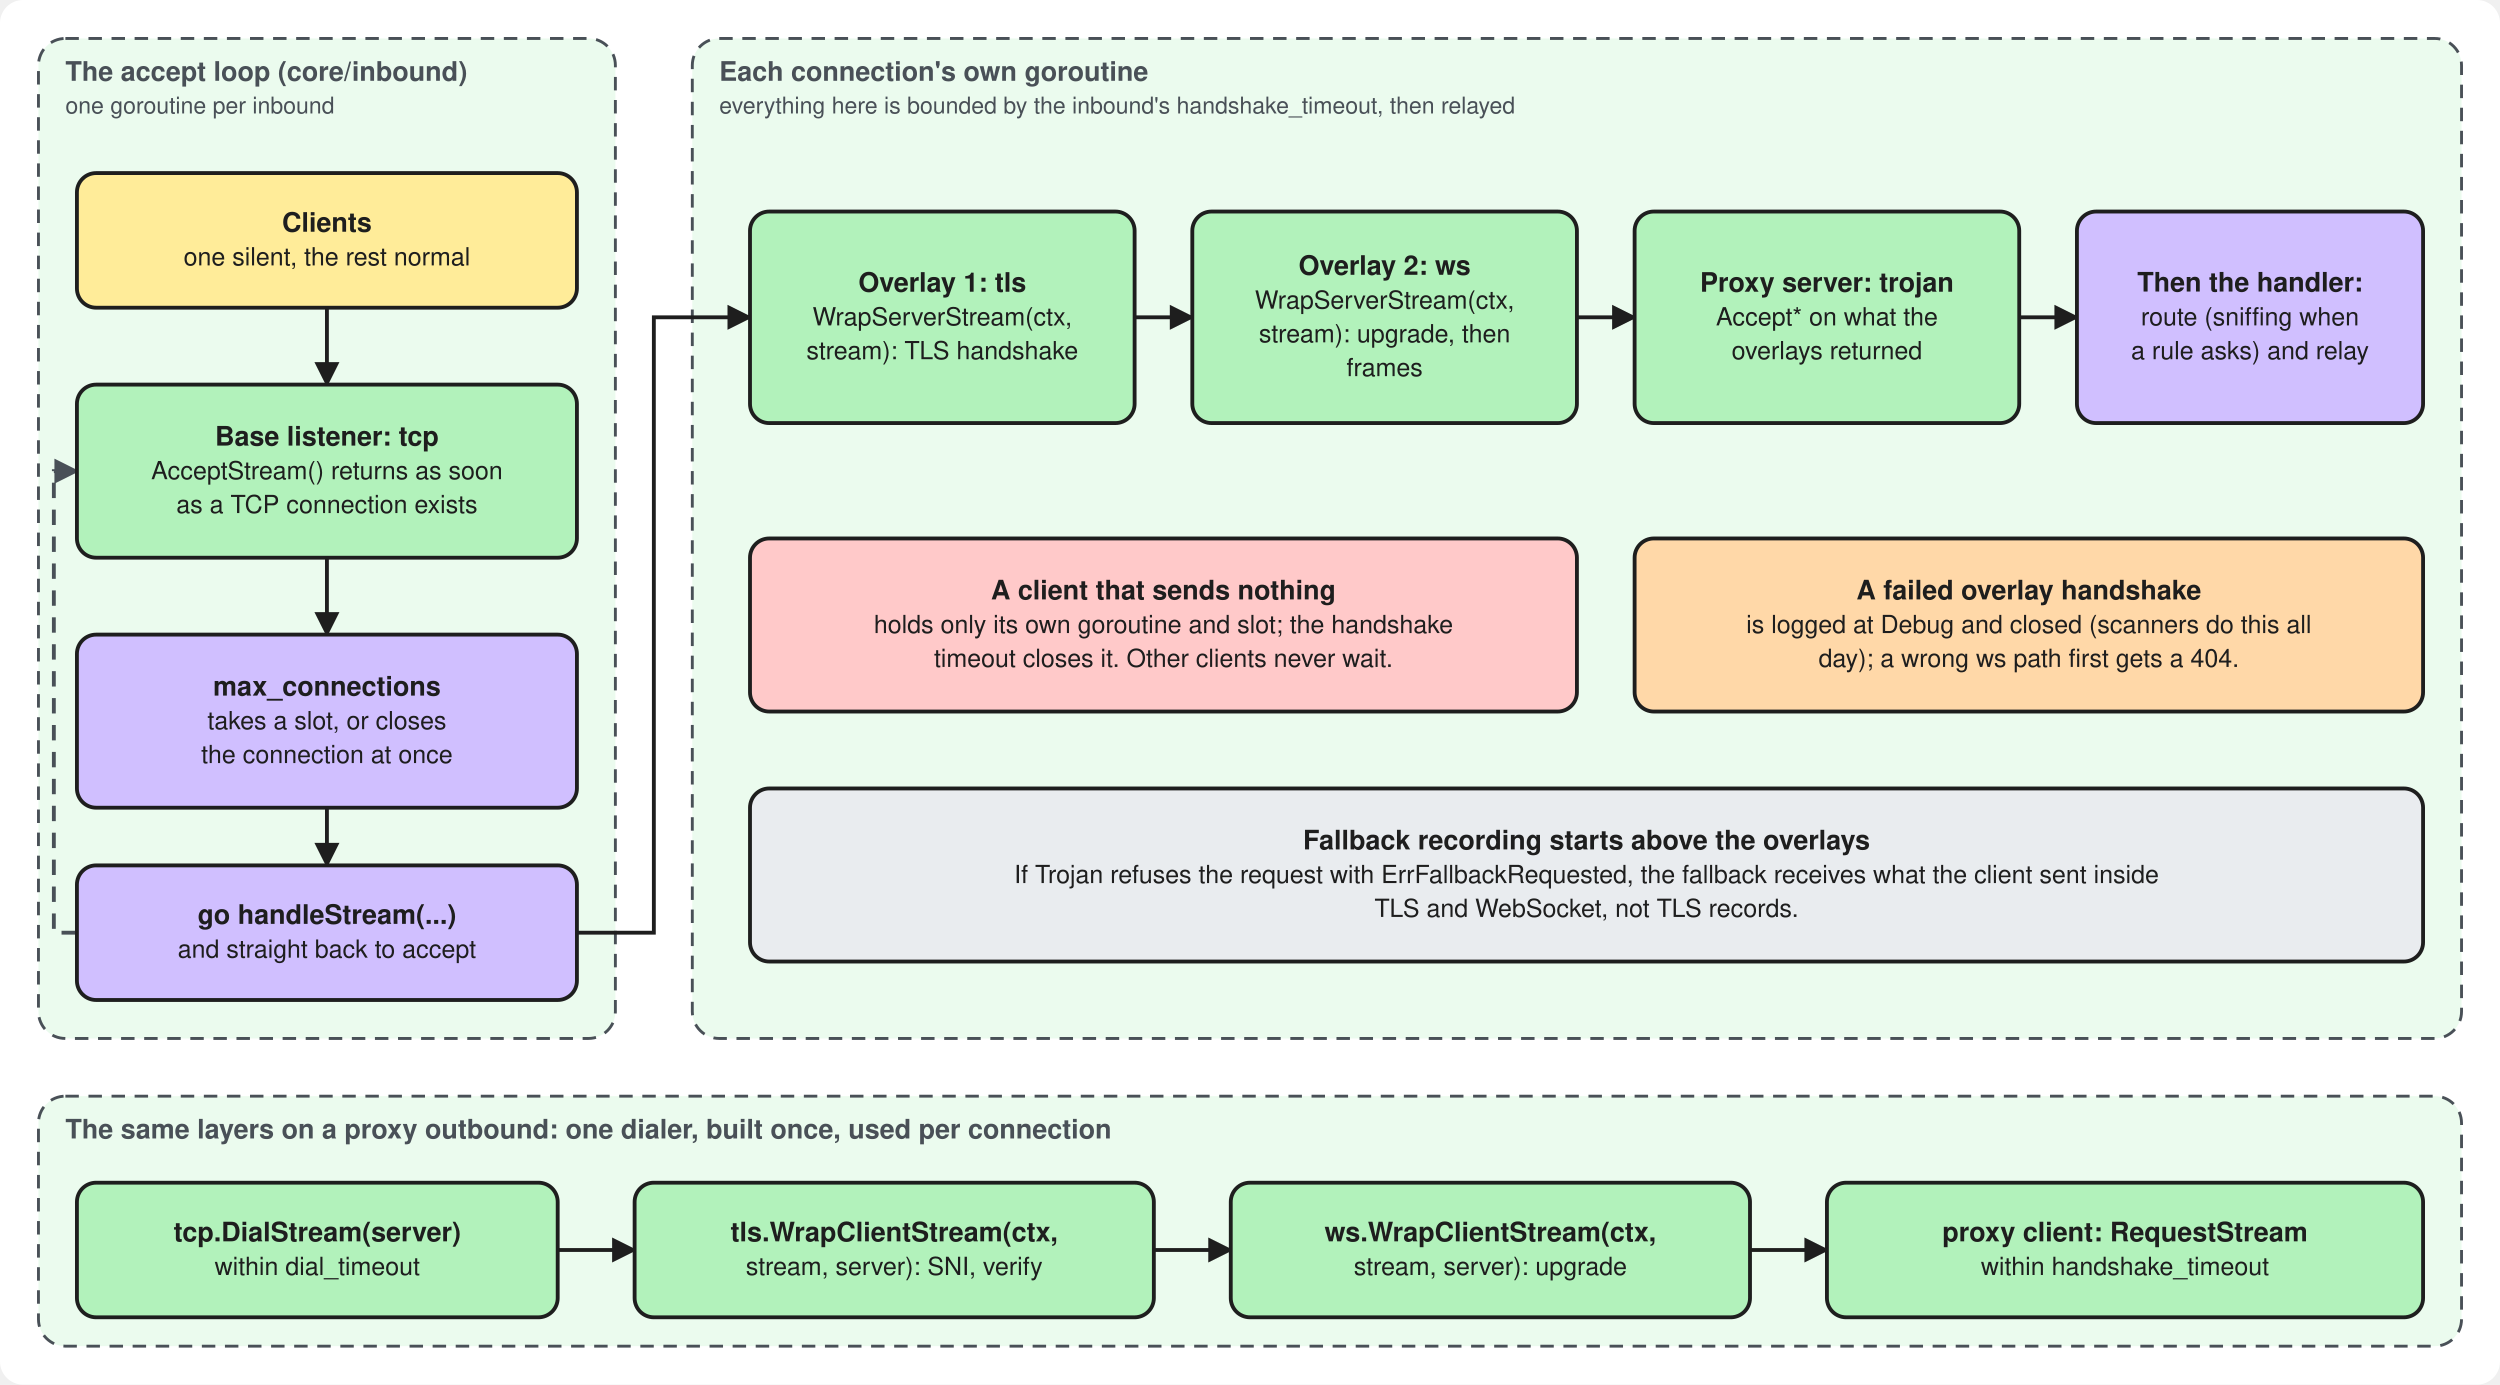
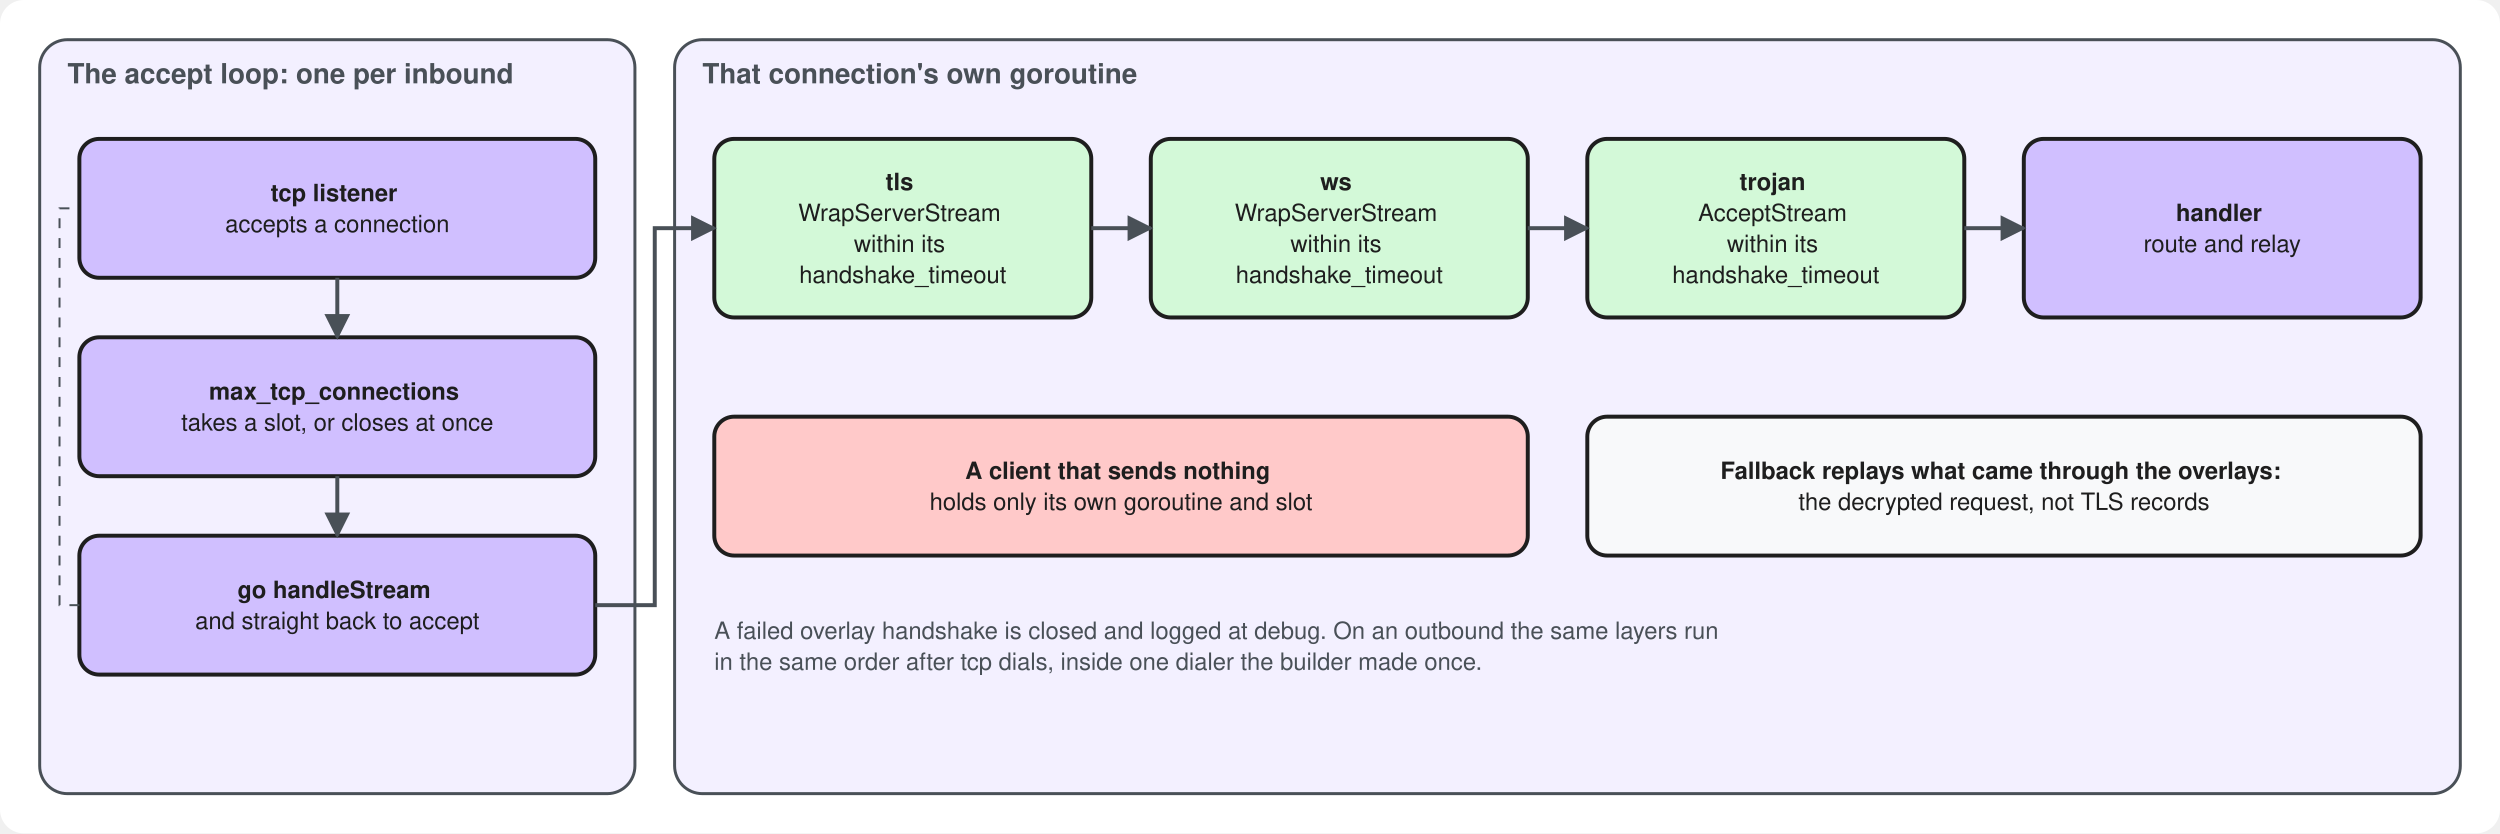
- <svg xmlns="http://www.w3.org/2000/svg" viewBox="0 0 1300 720" width="1300" height="720" role="img" aria-label="Stream overlays run per connection, never in the accept loop">
+ <svg xmlns="http://www.w3.org/2000/svg" viewBox="0 0 1260 420" width="1260" height="420" role="img" aria-label="Stream overlays run per connection: the accept loop only accepts, takes a max_tcp_connections slot and starts a goroutine. That goroutine runs the tls and ws server sides and the proxy server, each within its own handshake_timeout, then the handler. A silent client holds only its own goroutine. Fallback replays what came through the overlays. On an outbound the same layers run after tcp dials.">
  <defs>
    <marker id="h0" viewBox="0 0 10 10" refX="9" refY="5" markerUnits="userSpaceOnUse" markerWidth="13" markerHeight="13" orient="auto-start-reverse">
-       <path d="M0,0 L10,5 L0,10 z" fill="#1e1e1e" />
-     </marker>
-     <marker id="h1" viewBox="0 0 10 10" refX="9" refY="5" markerUnits="userSpaceOnUse" markerWidth="13" markerHeight="13" orient="auto-start-reverse">
      <path d="M0,0 L10,5 L0,10 z" fill="#495057" />
    </marker>
  </defs>
-   <rect x="0" y="0" width="1300" height="720" rx="12" fill="#ffffff" />
+   <rect x="0" y="0" width="1260" height="420" rx="12" fill="#ffffff" />
  <g font-family="Helvetica, Arial, sans-serif" fill="#1e1e1e">
-     <rect x="20" y="20" width="300" height="520" rx="14" fill="#ebfbee" stroke="#495057" stroke-width="1.5" stroke-dasharray="7 5" />
-     <text class="group-label" x="34" y="42" font-size="14" font-weight="bold" fill="#495057">The accept loop (core/inbound)</text>
-     <text class="group-label" x="34" y="59" font-size="12" fill="#495057">one goroutine per inbound</text>
-     <rect x="360" y="20" width="920" height="520" rx="14" fill="#ebfbee" stroke="#495057" stroke-width="1.5" stroke-dasharray="7 5" />
-     <text class="group-label" x="374" y="42" font-size="14" font-weight="bold" fill="#495057">Each connection's own goroutine</text>
-     <text class="group-label" x="374" y="59" font-size="12" fill="#495057">everything here is bounded by the inbound's handshake_timeout, then relayed</text>
-     <rect x="20" y="570" width="1260" height="130" rx="14" fill="#ebfbee" stroke="#495057" stroke-width="1.5" stroke-dasharray="7 5" />
-     <text class="group-label" x="34" y="592" font-size="14" font-weight="bold" fill="#495057">The same layers on a proxy outbound: one dialer, built once, used per connection</text>
-     <polyline points="170,160 170,200" fill="none" stroke="#1e1e1e" stroke-width="2" marker-end="url(#h0)" />
-     <polyline points="170,290 170,330" fill="none" stroke="#1e1e1e" stroke-width="2" marker-end="url(#h0)" />
-     <polyline points="170,420 170,450" fill="none" stroke="#1e1e1e" stroke-width="2" marker-end="url(#h0)" />
-     <polyline points="40,485 28,485 28,245 40,245" fill="none" stroke="#495057" stroke-width="2" stroke-dasharray="8 6" marker-end="url(#h1)" />
-     <polyline points="590,165 620,165" fill="none" stroke="#1e1e1e" stroke-width="2" marker-end="url(#h0)" />
-     <polyline points="820,165 850,165" fill="none" stroke="#1e1e1e" stroke-width="2" marker-end="url(#h0)" />
-     <polyline points="1050,165 1080,165" fill="none" stroke="#1e1e1e" stroke-width="2" marker-end="url(#h0)" />
-     <polyline points="300,485 340,485 340,165 390,165" fill="none" stroke="#1e1e1e" stroke-width="2" marker-end="url(#h0)" />
-     <polyline points="290,650 330,650" fill="none" stroke="#1e1e1e" stroke-width="2" marker-end="url(#h0)" />
-     <polyline points="600,650 640,650" fill="none" stroke="#1e1e1e" stroke-width="2" marker-end="url(#h0)" />
-     <polyline points="910,650 950,650" fill="none" stroke="#1e1e1e" stroke-width="2" marker-end="url(#h0)" />
-     <rect x="40" y="90" width="260" height="70" rx="10" fill="#ffec99" stroke="#1e1e1e" stroke-width="2" />
-     <text x="170.0" y="120.5" text-anchor="middle" font-size="14" font-weight="bold">Clients</text>
-     <text x="170.0" y="138.0" text-anchor="middle" font-size="13">one silent, the rest normal</text>
-     <rect x="40" y="200" width="260" height="90" rx="10" fill="#b2f2bb" stroke="#1e1e1e" stroke-width="2" />
-     <text x="170.0" y="231.7" text-anchor="middle" font-size="14" font-weight="bold">Base listener: tcp</text>
-     <text x="170.0" y="249.2" text-anchor="middle" font-size="13">AcceptStream() returns as soon</text>
-     <text x="170.0" y="266.8" text-anchor="middle" font-size="13">as a TCP connection exists</text>
-     <rect x="40" y="330" width="260" height="90" rx="10" fill="#d0bfff" stroke="#1e1e1e" stroke-width="2" />
-     <text x="170.0" y="361.7" text-anchor="middle" font-size="14" font-weight="bold">max_connections</text>
-     <text x="170.0" y="379.2" text-anchor="middle" font-size="13">takes a slot, or closes</text>
-     <text x="170.0" y="396.8" text-anchor="middle" font-size="13">the connection at once</text>
-     <rect x="40" y="450" width="260" height="70" rx="10" fill="#d0bfff" stroke="#1e1e1e" stroke-width="2" />
-     <text x="170.0" y="480.4" text-anchor="middle" font-size="14" font-weight="bold">go handleStream(...)</text>
-     <text x="170.0" y="498.0" text-anchor="middle" font-size="13">and straight back to accept</text>
-     <rect x="390" y="110" width="200" height="110" rx="10" fill="#b2f2bb" stroke="#1e1e1e" stroke-width="2" />
-     <text x="490.0" y="151.7" text-anchor="middle" font-size="14" font-weight="bold">Overlay 1: tls</text>
-     <text x="490.0" y="169.2" text-anchor="middle" font-size="13">WrapServerStream(ctx,</text>
-     <text x="490.0" y="186.8" text-anchor="middle" font-size="13">stream): TLS handshake</text>
-     <rect x="620" y="110" width="200" height="110" rx="10" fill="#b2f2bb" stroke="#1e1e1e" stroke-width="2" />
-     <text x="720.0" y="142.9" text-anchor="middle" font-size="14" font-weight="bold">Overlay 2: ws</text>
-     <text x="720.0" y="160.5" text-anchor="middle" font-size="13">WrapServerStream(ctx,</text>
-     <text x="720.0" y="178.0" text-anchor="middle" font-size="13">stream): upgrade, then</text>
-     <text x="720.0" y="195.6" text-anchor="middle" font-size="13">frames</text>
-     <rect x="850" y="110" width="200" height="110" rx="10" fill="#b2f2bb" stroke="#1e1e1e" stroke-width="2" />
-     <text x="950.0" y="151.7" text-anchor="middle" font-size="14" font-weight="bold">Proxy server: trojan</text>
-     <text x="950.0" y="169.2" text-anchor="middle" font-size="13">Accept* on what the</text>
-     <text x="950.0" y="186.8" text-anchor="middle" font-size="13">overlays returned</text>
-     <rect x="1080" y="110" width="180" height="110" rx="10" fill="#d0bfff" stroke="#1e1e1e" stroke-width="2" />
-     <text x="1170.0" y="151.6" text-anchor="middle" font-size="14" font-weight="bold">Then the handler:</text>
-     <text x="1170.0" y="169.2" text-anchor="middle" font-size="13">route (sniffing when</text>
-     <text x="1170.0" y="186.8" text-anchor="middle" font-size="13">a rule asks) and relay</text>
-     <rect x="390" y="280" width="430" height="90" rx="10" fill="#ffc9c9" stroke="#1e1e1e" stroke-width="2" />
-     <text x="605.0" y="311.7" text-anchor="middle" font-size="14" font-weight="bold">A client that sends nothing</text>
-     <text x="605.0" y="329.2" text-anchor="middle" font-size="13">holds only its own goroutine and slot; the handshake</text>
-     <text x="605.0" y="346.8" text-anchor="middle" font-size="13">timeout closes it. Other clients never wait.</text>
-     <rect x="850" y="280" width="410" height="90" rx="10" fill="#ffd8a8" stroke="#1e1e1e" stroke-width="2" />
-     <text x="1055.0" y="311.7" text-anchor="middle" font-size="14" font-weight="bold">A failed overlay handshake</text>
-     <text x="1055.0" y="329.2" text-anchor="middle" font-size="13">is logged at Debug and closed (scanners do this all</text>
-     <text x="1055.0" y="346.8" text-anchor="middle" font-size="13">day); a wrong ws path first gets a 404.</text>
-     <rect x="390" y="410" width="870" height="90" rx="10" fill="#e9ecef" stroke="#1e1e1e" stroke-width="2" />
-     <text x="825.0" y="441.7" text-anchor="middle" font-size="14" font-weight="bold">Fallback recording starts above the overlays</text>
-     <text x="825.0" y="459.2" text-anchor="middle" font-size="13">If Trojan refuses the request with ErrFallbackRequested, the fallback receives what the client sent inside</text>
-     <text x="825.0" y="476.8" text-anchor="middle" font-size="13">TLS and WebSocket, not TLS records.</text>
-     <rect x="40" y="615" width="250" height="70" rx="10" fill="#b2f2bb" stroke="#1e1e1e" stroke-width="2" />
-     <text x="165.0" y="645.5" text-anchor="middle" font-size="14" font-weight="bold">tcp.DialStream(server)</text>
-     <text x="165.0" y="663.0" text-anchor="middle" font-size="13">within dial_timeout</text>
-     <rect x="330" y="615" width="270" height="70" rx="10" fill="#b2f2bb" stroke="#1e1e1e" stroke-width="2" />
-     <text x="465.0" y="645.5" text-anchor="middle" font-size="14" font-weight="bold">tls.WrapClientStream(ctx,</text>
-     <text x="465.0" y="663.0" text-anchor="middle" font-size="13">stream, server): SNI, verify</text>
-     <rect x="640" y="615" width="270" height="70" rx="10" fill="#b2f2bb" stroke="#1e1e1e" stroke-width="2" />
-     <text x="775.0" y="645.5" text-anchor="middle" font-size="14" font-weight="bold">ws.WrapClientStream(ctx,</text>
-     <text x="775.0" y="663.0" text-anchor="middle" font-size="13">stream, server): upgrade</text>
-     <rect x="950" y="615" width="310" height="70" rx="10" fill="#b2f2bb" stroke="#1e1e1e" stroke-width="2" />
-     <text x="1105.0" y="645.5" text-anchor="middle" font-size="14" font-weight="bold">proxy client: RequestStream</text>
-     <text x="1105.0" y="663.0" text-anchor="middle" font-size="13">within handshake_timeout</text>
+     <rect x="20" y="20" width="300" height="380" rx="14" fill="#f3f0ff" stroke="#495057" stroke-width="1.5" />
+     <text x="34" y="42" font-size="14" font-weight="bold" fill="#495057">The accept loop: one per inbound</text>
+     <rect x="340" y="20" width="900" height="380" rx="14" fill="#f3f0ff" stroke="#495057" stroke-width="1.5" />
+     <text x="354" y="42" font-size="14" font-weight="bold" fill="#495057">That connection's own goroutine</text>
+     <rect x="40" y="70" width="260" height="70" rx="10" fill="#d0bfff" stroke="#1e1e1e" stroke-width="2" />
+     <text x="170.0" y="101.4" font-size="12" text-anchor="middle">
+       <tspan x="170.0" dy="0.0" font-weight="bold">tcp listener</tspan>
+       <tspan x="170.0" dy="15.6">accepts a connection</tspan>
+     </text>
+     <rect x="40" y="170" width="260" height="70" rx="10" fill="#d0bfff" stroke="#1e1e1e" stroke-width="2" />
+     <text x="170.0" y="201.4" font-size="12" text-anchor="middle">
+       <tspan x="170.0" dy="0.0" font-weight="bold">max_tcp_connections</tspan>
+       <tspan x="170.0" dy="15.6">takes a slot, or closes at once</tspan>
+     </text>
+     <rect x="40" y="270" width="260" height="70" rx="10" fill="#d0bfff" stroke="#1e1e1e" stroke-width="2" />
+     <text x="170.0" y="301.4" font-size="12" text-anchor="middle">
+       <tspan x="170.0" dy="0.0" font-weight="bold">go handleStream</tspan>
+       <tspan x="170.0" dy="15.6">and straight back to accept</tspan>
+     </text>
+     <polyline points="170,140 170,170" fill="none" stroke="#495057" stroke-width="2" marker-end="url(#h0)" />
+     <polyline points="170,240 170,270" fill="none" stroke="#495057" stroke-width="2" marker-end="url(#h0)" />
+     <polyline points="40,305 30,305 30,105 40,105" fill="none" stroke="#495057" stroke-width="1" stroke-dasharray="5 5" />
+     <rect x="360" y="70" width="190" height="90" rx="10" fill="#d3f9d8" stroke="#1e1e1e" stroke-width="2" />
+     <text x="455.0" y="95.8" font-size="12" text-anchor="middle">
+       <tspan x="455.0" dy="0.0" font-weight="bold">tls</tspan>
+       <tspan x="455.0" dy="15.6">WrapServerStream</tspan>
+       <tspan x="455.0" dy="15.6">within its</tspan>
+       <tspan x="455.0" dy="15.6">handshake_timeout</tspan>
+     </text>
+     <rect x="580" y="70" width="190" height="90" rx="10" fill="#d3f9d8" stroke="#1e1e1e" stroke-width="2" />
+     <text x="675.0" y="95.8" font-size="12" text-anchor="middle">
+       <tspan x="675.0" dy="0.0" font-weight="bold">ws</tspan>
+       <tspan x="675.0" dy="15.6">WrapServerStream</tspan>
+       <tspan x="675.0" dy="15.6">within its</tspan>
+       <tspan x="675.0" dy="15.6">handshake_timeout</tspan>
+     </text>
+     <rect x="800" y="70" width="190" height="90" rx="10" fill="#d3f9d8" stroke="#1e1e1e" stroke-width="2" />
+     <text x="895.0" y="95.8" font-size="12" text-anchor="middle">
+       <tspan x="895.0" dy="0.0" font-weight="bold">trojan</tspan>
+       <tspan x="895.0" dy="15.6">AcceptStream</tspan>
+       <tspan x="895.0" dy="15.6">within its</tspan>
+       <tspan x="895.0" dy="15.6">handshake_timeout</tspan>
+     </text>
+     <rect x="1020" y="70" width="200" height="90" rx="10" fill="#d0bfff" stroke="#1e1e1e" stroke-width="2" />
+     <text x="1120.0" y="111.4" font-size="12" text-anchor="middle">
+       <tspan x="1120.0" dy="0.0" font-weight="bold">handler</tspan>
+       <tspan x="1120.0" dy="15.6">route and relay</tspan>
+     </text>
+     <polyline points="300,305 330,305 330,115 360,115" fill="none" stroke="#495057" stroke-width="2" marker-end="url(#h0)" />
+     <polyline points="550,115 580,115" fill="none" stroke="#495057" stroke-width="2" marker-end="url(#h0)" />
+     <polyline points="770,115 800,115" fill="none" stroke="#495057" stroke-width="2" marker-end="url(#h0)" />
+     <polyline points="990,115 1020,115" fill="none" stroke="#495057" stroke-width="2" marker-end="url(#h0)" />
+     <rect x="360" y="210" width="410" height="70" rx="10" fill="#ffc9c9" stroke="#1e1e1e" stroke-width="2" />
+     <text x="565.0" y="241.4" font-size="12" text-anchor="middle">
+       <tspan x="565.0" dy="0.0" font-weight="bold">A client that sends nothing</tspan>
+       <tspan x="565.0" dy="15.6">holds only its own goroutine and slot</tspan>
+     </text>
+     <rect x="800" y="210" width="420" height="70" rx="10" fill="#f8f9fa" stroke="#1e1e1e" stroke-width="2" />
+     <text x="1010.0" y="241.4" font-size="12" text-anchor="middle">
+       <tspan x="1010.0" dy="0.0" font-weight="bold">Fallback replays what came through the overlays:</tspan>
+       <tspan x="1010.0" dy="15.6">the decrypted request, not TLS records</tspan>
+     </text>
+     <text x="360" y="322" font-size="12" text-anchor="start" fill="#495057">
+       <tspan x="360" dy="0.0">A failed overlay handshake is closed and logged at debug. On an outbound the same layers run</tspan>
+       <tspan x="360" dy="15.6">in the same order after tcp dials, inside one dialer the builder made once.</tspan>
+     </text>
  </g>
</svg>
